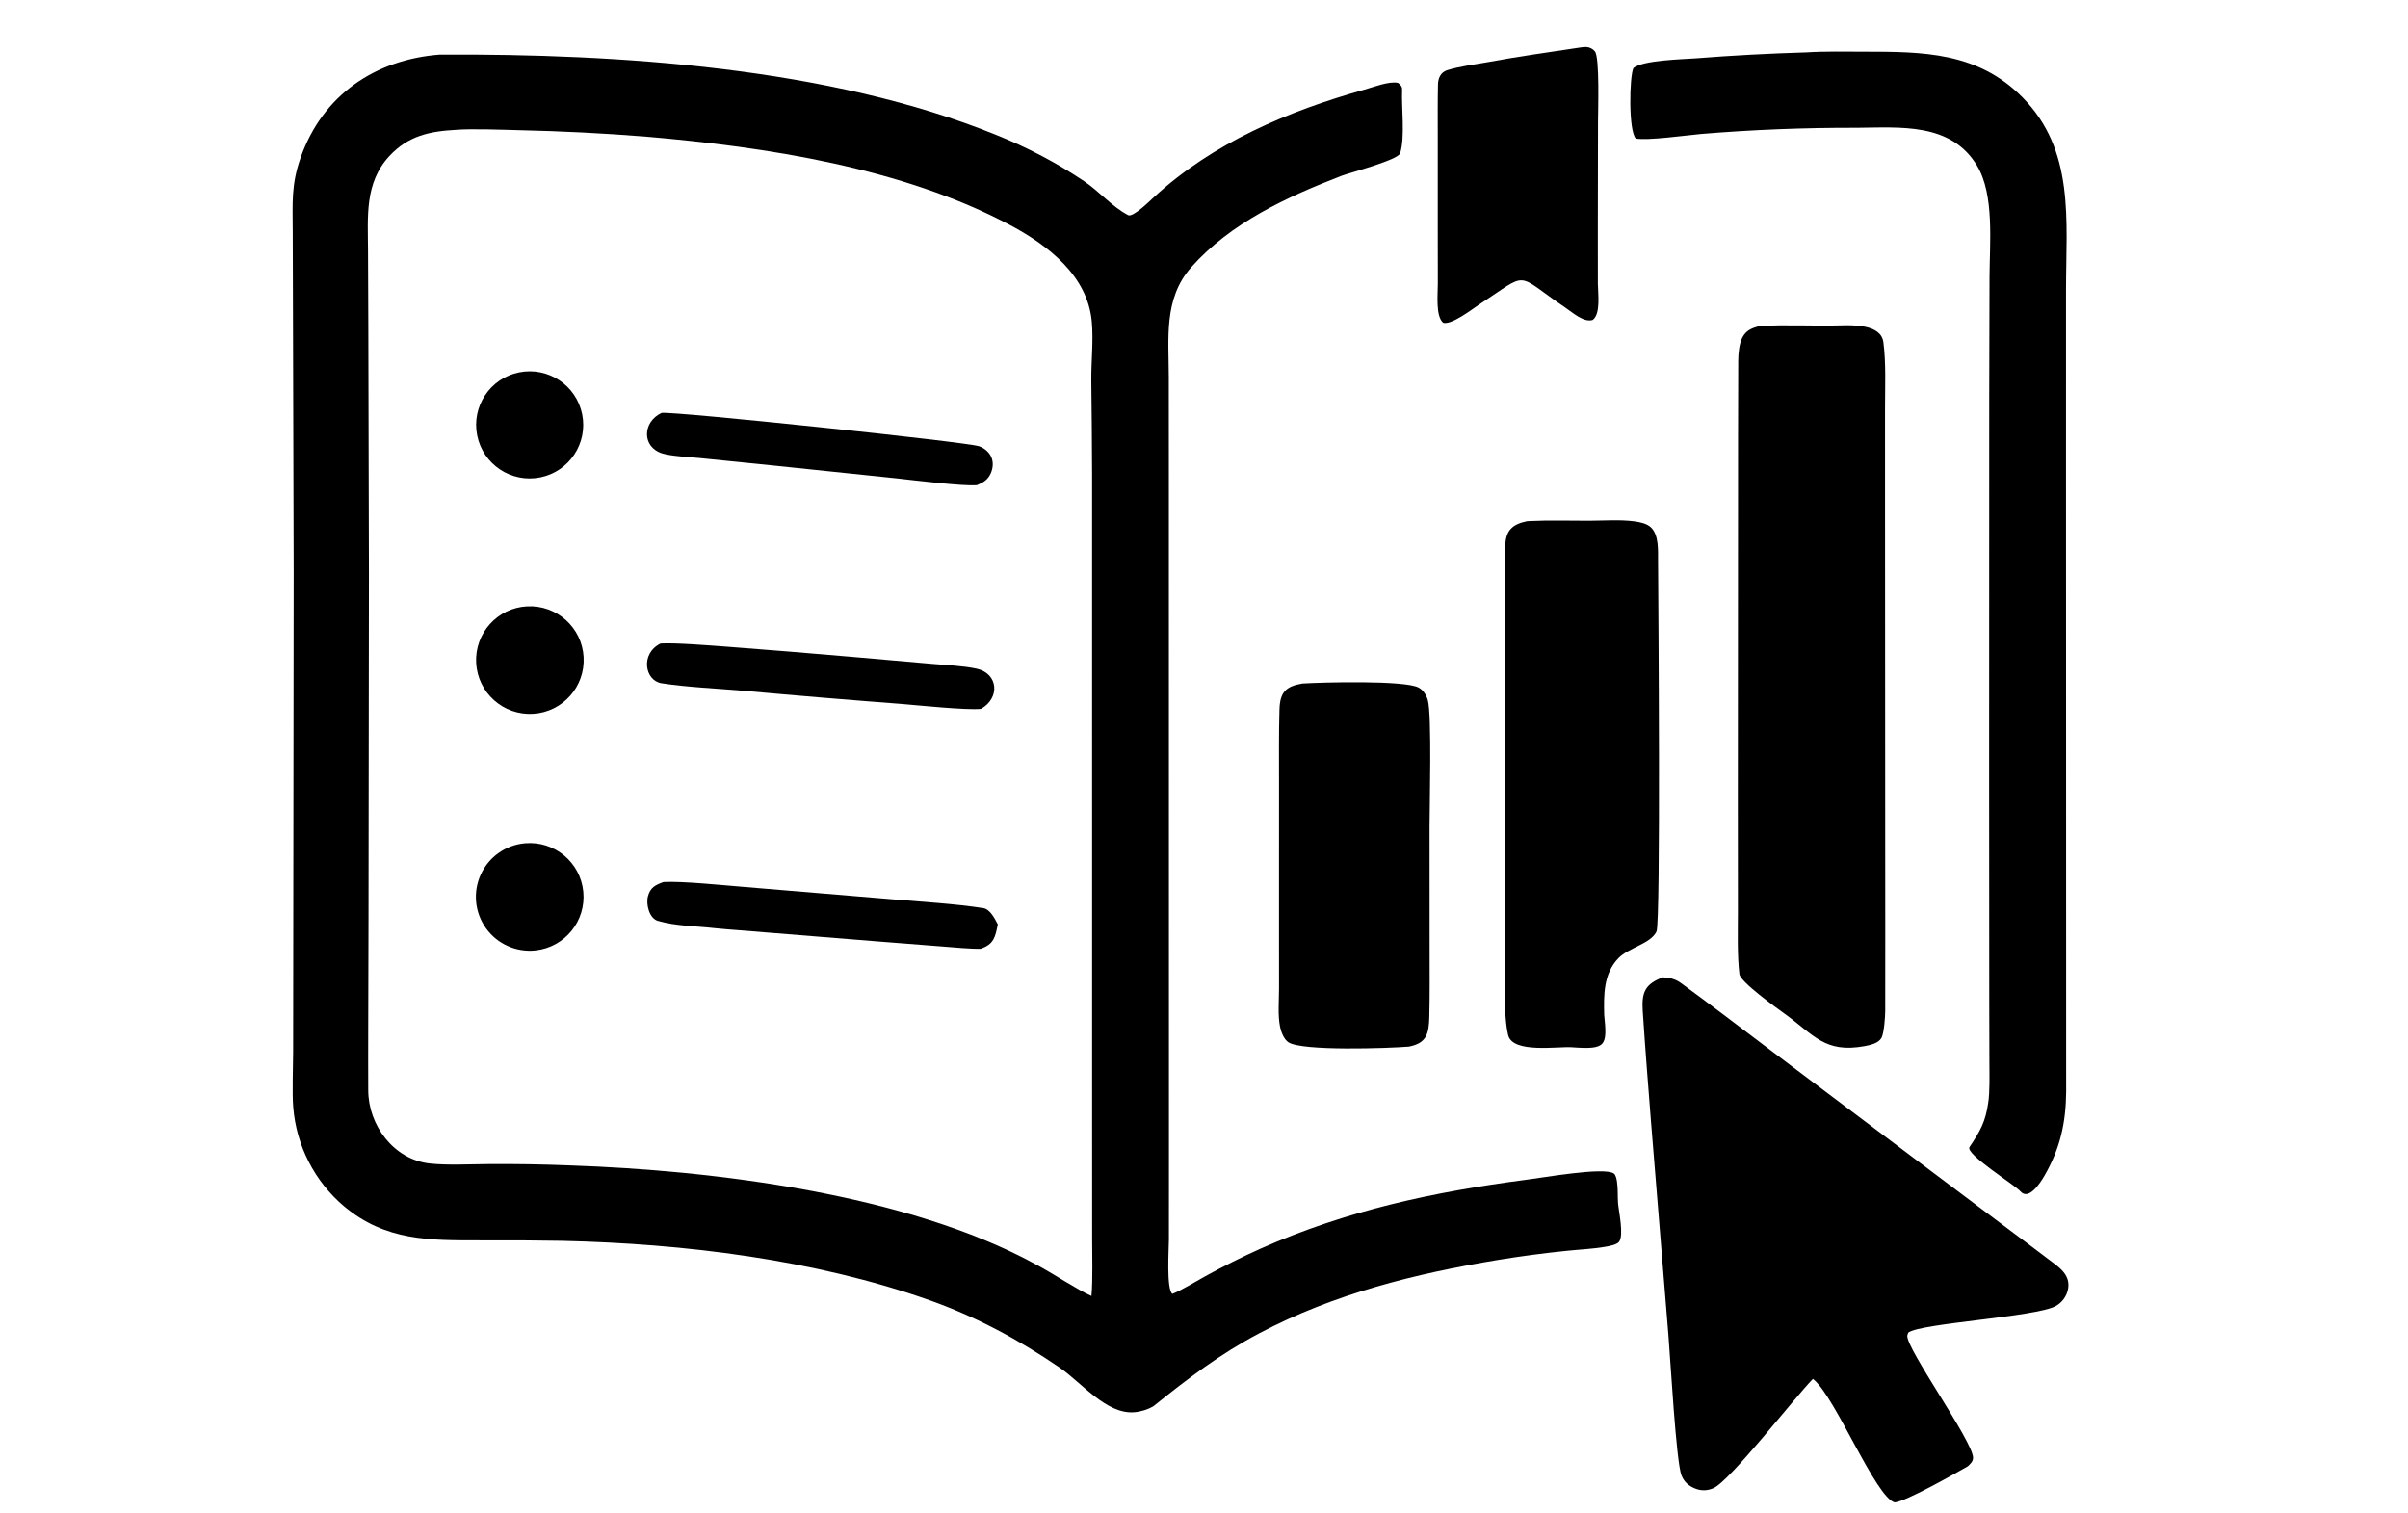
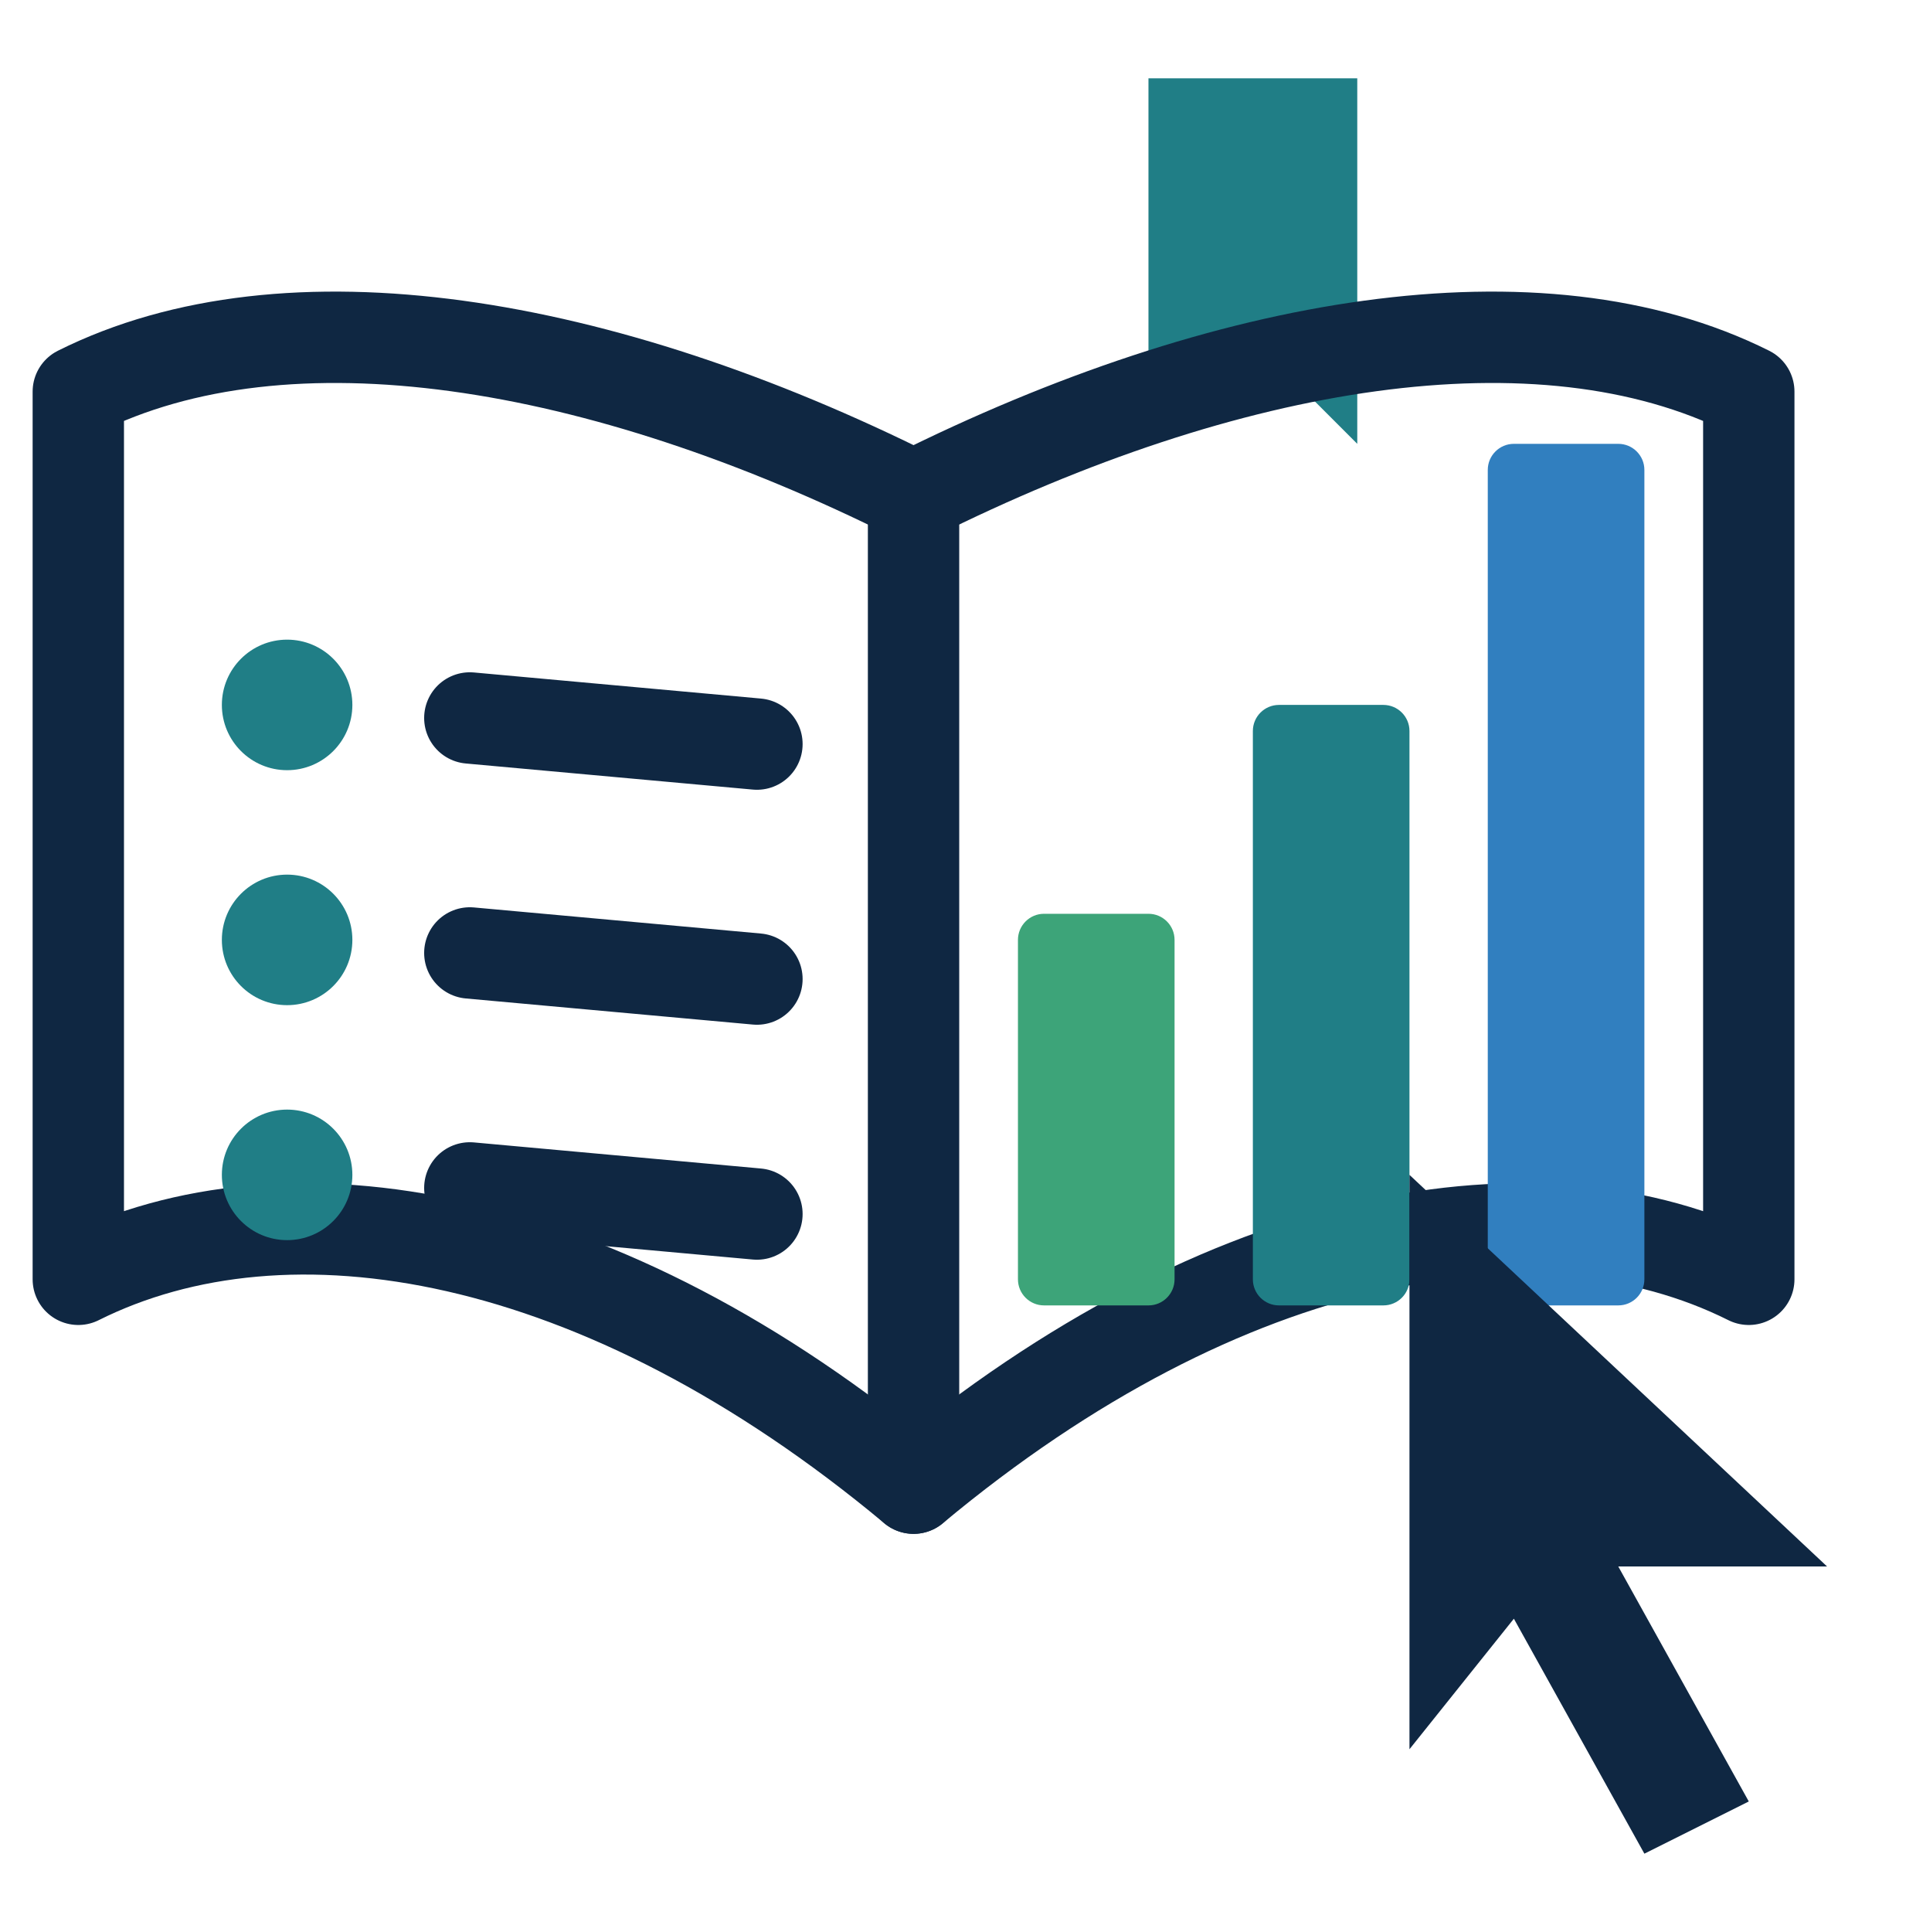
- <svg xmlns="http://www.w3.org/2000/svg" version="1.1" style="display: block;" viewBox="0 0 2048 1286" width="1476" height="927" preserveAspectRatio="none">
-   <path transform="translate(0,0)" fill="rgb(255,255,255)" d="M 0 0 L 2048 0 L 2048 1286 L 0 1286 L 0 0 z" />
-   <path transform="translate(0,0)" fill="rgb(0,0,0)" d="M 374.1 46.446 C 525.675 45.68 705.698 57.185 847.419 114.831 C 873.579 125.262 898.572 138.41 921.986 154.059 C 935.105 162.911 945.869 175.851 959.486 182.96 C 963.565 185.089 978.125 170.69 981.368 167.7 C 1031.37 121.604 1095.75 94.337 1160.55 76.197 C 1168.21 74.051 1181.61 68.776 1189.04 70.51 C 1190.39 71.617 1192.64 73.225 1192.51 76.144 C 1191.81 91.483 1195.17 116.281 1190.83 130.385 C 1189.08 136.085 1147.4 147.025 1141.09 149.473 C 1094.73 167.354 1046.66 189.46 1013.1 227.318 C 989.463 253.983 994.05 287.842 994.059 320.72 L 994.108 415.527 L 994.143 721.931 L 994.184 978.652 L 994.147 1054.19 C 994.111 1062.18 991.872 1096.17 997.081 1100.38 C 1004.63 1097.5 1017.55 1089.49 1025.31 1085.26 C 1040.6 1076.82 1056.24 1069.03 1072.18 1061.88 C 1145.42 1029.39 1219.12 1013.63 1298.04 1003.31 C 1311.09 1001.77 1363.91 992.241 1372.48 997.944 C 1374.3 999.159 1374.93 1002.94 1375.25 1005 C 1376.18 1010.97 1375.69 1017.22 1376.15 1023.26 C 1376.66 1029.83 1381.34 1050.8 1376.92 1056.16 C 1374.84 1058.67 1368.86 1059.68 1365.79 1060.23 C 1355.04 1062.17 1343.73 1062.58 1332.85 1063.72 C 1313.27 1065.71 1293.75 1068.29 1274.33 1071.46 C 1203.84 1083.13 1134.76 1100.22 1071.2 1133.79 C 1037.59 1151.54 1010.53 1172.15 981.23 1195.72 C 976.446 1198.72 970.051 1200.61 964.556 1201.03 C 940.902 1202.82 919.777 1175.74 901.178 1163.03 C 866.643 1139.42 829.741 1119.61 790.377 1105.7 C 692.354 1071.07 581.696 1057.7 478.288 1055.27 C 455.013 1054.86 431.734 1054.72 408.456 1054.85 C 365.103 1054.86 328.063 1055.43 292.724 1025.98 C 267.606 1004.77 252.005 974.409 249.394 941.642 C 248.394 929.599 249.298 907.223 249.321 894.376 L 249.43 797.242 L 249.78 487.318 L 249.176 263.666 L 248.975 196.843 C 248.93 172.768 247.507 157.305 255.648 134.145 C 274.396 80.803 318.972 50.678 374.1 46.446 z" />
-   <path transform="translate(0,0)" fill="rgb(255,255,255)" d="M 387.851 110.437 C 400.076 109.356 428.321 110.367 440.995 110.712 C 476.871 111.494 512.718 113.305 548.491 116.141 C 651.279 124.907 767.588 142.57 859.466 191.626 C 891.398 208.676 924.949 234.495 928.543 273.332 C 930.083 289.974 927.976 307.303 928.153 324.095 C 928.43 350.376 928.799 376.673 928.815 402.986 L 928.833 685.034 L 928.843 965.404 L 928.872 1052.67 C 928.879 1066.46 929.519 1089.29 928.276 1102.16 C 916.623 1097.14 894.496 1082.3 880.5 1075.04 C 771.214 1015.51 607.685 995.324 484.491 991.091 C 461.395 990.167 438.28 989.793 415.166 989.971 C 399.568 990.063 380.596 991.13 365.505 989.479 C 334.899 986.132 313.291 956.998 313.183 927.263 C 313.12 909.597 313.086 892.758 313.162 875.463 L 313.415 782.559 L 313.778 488.494 L 313.26 277.336 L 312.997 212.931 C 312.886 184.492 309.968 155.469 331.187 132.692 C 347.234 115.467 365.361 111.639 387.851 110.437 z" />
-   <path transform="translate(0,0)" fill="rgb(0,0,0)" d="M 564.271 750.098 C 580.051 749.222 614.888 752.82 632.125 754.202 L 758.32 764.736 C 782.222 766.813 812.516 768.543 836.379 772.316 C 841.985 773.203 846.104 781.263 848.623 786.131 C 846.467 796.793 845.38 803.078 834.008 806.841 C 826.365 807.153 810.541 805.626 802.477 805.013 L 744.995 800.508 L 628.729 791.131 C 621.857 790.556 614.721 790.118 607.92 789.365 C 592.099 787.513 574.797 787.65 559.494 783.136 C 552.196 780.983 549.315 769.123 551.017 762.488 C 553.068 754.495 557.522 752.635 564.271 750.098 z" />
-   <path transform="translate(0,0)" fill="rgb(0,0,0)" d="M 561.8 547.252 C 573.85 546.434 605.082 548.994 618.439 549.967 C 654.249 552.698 690.045 555.619 725.825 558.73 L 792.87 564.595 C 804.85 565.661 819.018 566.195 830.607 568.696 C 848.945 572.654 850.901 593.58 834.305 602.857 C 822.163 604.106 781.072 599.841 767.081 598.689 C 722.188 595.283 677.321 591.542 632.484 587.468 C 611.377 585.636 583.477 584.379 562.648 581.08 C 548.264 578.803 544.463 555.777 561.8 547.252 z" />
-   <path transform="translate(0,0)" fill="rgb(0,0,0)" d="M 562.713 351.146 C 573.65 349.713 821.964 375.796 832.687 379.49 C 837.086 381.005 841.221 384.386 843.095 388.686 C 845.012 393.083 844.57 398.089 842.674 402.403 C 840.199 408.034 836.359 410.332 830.912 412.574 C 820.269 413.736 775.768 408.264 763.188 406.877 L 658.065 395.926 L 595.78 389.602 C 587.288 388.739 571.015 387.993 563.374 385.639 C 545.591 380.161 546.408 358.727 562.713 351.146 z" />
-   <path transform="translate(0,0)" fill="rgb(0,0,0)" d="M 446.522 717.129 C 471.525 714.93 493.636 733.271 496.096 758.249 C 498.557 783.228 480.449 805.53 455.498 808.252 C 439.123 810.039 423.051 802.892 413.41 789.536 C 403.769 776.181 402.044 758.676 408.895 743.697 C 415.745 728.717 430.114 718.571 446.522 717.129 z" />
-   <path transform="translate(0,0)" fill="rgb(0,0,0)" d="M 448.289 515.654 C 473.446 514.34 494.934 533.603 496.367 558.753 C 497.801 583.903 478.64 605.482 453.497 607.034 C 428.185 608.597 406.429 589.279 404.987 563.96 C 403.544 538.642 422.964 516.977 448.289 515.654 z" />
-   <path transform="translate(0,0)" fill="rgb(0,0,0)" d="M 441.497 316.684 C 466.159 311.713 490.182 327.68 495.146 352.344 C 500.111 377.008 484.138 401.025 459.472 405.983 C 434.816 410.939 410.81 394.974 405.847 370.319 C 400.884 345.665 416.844 321.654 441.497 316.684 z" />
-   <path transform="translate(0,0)" fill="rgb(0,0,0)" d="M 1414.3 831.159 C 1415.8 831.275 1417.29 831.437 1418.78 831.644 C 1423.01 832.251 1426.39 833.648 1429.83 836.16 C 1454.23 853.961 1478.36 872.423 1502.46 890.616 L 1632.7 988.672 L 1713.35 1049.23 C 1722.63 1056.2 1732 1063.1 1741.2 1070.17 C 1749.99 1076.93 1761.24 1083.3 1758.9 1096.2 C 1757.71 1102.42 1753.8 1107.78 1748.24 1110.81 C 1730.91 1120.07 1633.88 1125.27 1623.04 1133.28 C 1622.79 1134.01 1622.22 1135.14 1622.15 1135.87 C 1621.21 1147.14 1678.11 1225.88 1678.09 1239.75 C 1678.09 1243.02 1675.76 1244.89 1673.6 1246.99 C 1662.47 1253.37 1621.32 1276.76 1611.41 1277.73 C 1595.39 1273.39 1561.4 1189.33 1542.84 1173.46 L 1541.89 1172.66 C 1525.91 1188.97 1471.25 1259.73 1457.08 1265.68 C 1451.9 1267.86 1446.72 1267.97 1441.49 1265.81 C 1436.02 1263.55 1432.3 1260.21 1430.08 1254.65 C 1425.61 1243.44 1420.69 1156.37 1419.03 1136.15 L 1404.09 952.805 C 1401.64 921.748 1399.16 890.685 1397.13 859.599 C 1396.1 843.765 1399.29 836.78 1414.3 831.159 z" />
-   <path transform="translate(0,0)" fill="rgb(0,0,0)" d="M 1536.37 44.556 C 1551.69 43.566 1569.68 43.921 1585.19 43.962 C 1635.66 43.957 1681.67 44.273 1719.68 82.338 C 1764.89 127.621 1757.18 187.321 1757.16 245.809 L 1757.14 400.431 L 1757.27 928.592 C 1757.03 955.062 1752.09 976.811 1738.9 999.745 C 1734.8 1006.87 1725.14 1021.15 1718.34 1013.13 C 1713.89 1007.88 1671.11 981.364 1675.08 975.485 C 1684.39 961.724 1688.72 953.63 1690.95 937.988 C 1692.42 929.188 1692.01 913.554 1691.99 904.179 L 1691.86 850.746 L 1691.75 663.027 L 1691.83 340.032 L 1692.09 235.547 C 1692.17 206.982 1696.4 165.676 1681.5 140.946 C 1659.21 103.944 1615.98 108.432 1578.82 108.673 C 1534.75 108.55 1490.69 110.309 1446.78 113.946 C 1435.05 115.007 1400.01 119.855 1391.24 117.766 C 1384.96 111.302 1385.77 65.38 1389.2 57.897 C 1396.92 51.196 1431.01 50.446 1442.07 49.631 C 1473.46 47.166 1504.9 45.474 1536.37 44.556 z" />
-   <path transform="translate(0,0)" fill="rgb(0,0,0)" d="M 1496.12 277.332 C 1518.33 275.853 1541.83 277.343 1564.14 276.737 C 1575.57 276.426 1599.8 275.51 1601.82 291.054 C 1604.17 309.051 1603.2 329.361 1603.21 347.783 L 1603.24 458.025 L 1603.37 723.16 C 1603.4 768.751 1603.48 814.466 1603.38 860.07 C 1603.37 864.572 1602.37 878.686 1600.2 882.647 C 1597.66 887.255 1590.75 888.756 1585.85 889.682 C 1551.77 895.913 1542.73 880.002 1517.26 861.733 C 1511.02 857.26 1480.15 835.111 1479.36 828.417 C 1477.44 812.21 1478.09 792.009 1478.09 775.452 L 1478.03 678.369 L 1478.18 432.802 C 1478.21 390.851 1478.16 348.778 1478.36 306.824 C 1478.39 301.012 1479.11 292.315 1481.84 287.105 C 1485.12 280.836 1489.84 279.126 1496.12 277.332 z" />
-   <path transform="translate(0,0)" fill="rgb(0,0,0)" d="M 1298.69 443.277 C 1299.64 443.213 1300.59 443.158 1301.54 443.111 C 1318.06 442.305 1334.89 442.891 1351.44 442.854 C 1364.03 442.826 1377.66 441.732 1390.1 443.392 C 1394.77 444.015 1400.86 445.254 1404.31 448.693 C 1410.96 455.325 1410.11 468.302 1410.16 476.929 C 1410.37 509.418 1412.53 784.284 1408.84 792.216 C 1404.07 802.46 1385.08 805.939 1376.46 814.887 C 1363.71 828.114 1363.95 846.131 1364.38 863.247 C 1367.09 889.637 1366 892.751 1337.14 890.665 C 1325.51 889.687 1286.52 896.252 1282.68 880.279 C 1278.53 862.976 1279.98 830.164 1279.98 812.199 L 1280.02 711.748 L 1280.07 547.252 C 1280.08 519.835 1279.98 492.398 1280.24 464.986 C 1280.37 451.5 1285.8 445.905 1298.69 443.277 z" />
-   <path transform="translate(0,0)" fill="rgb(0,0,0)" d="M 1107.72 581.301 C 1125.22 580.213 1194.85 578.432 1206.56 584.759 C 1210.5 586.887 1213.09 591.108 1214.33 595.32 C 1217.9 607.507 1215.83 686.213 1215.84 703.161 L 1215.9 807.834 C 1215.9 826.814 1216.11 845.843 1215.63 864.812 C 1215.28 878.892 1213.54 887.144 1198.25 890.091 C 1181.01 891.518 1107.21 894.084 1095.76 886.389 C 1091.92 883.811 1089.53 877.532 1088.66 873.096 C 1086.66 862.905 1087.82 850.923 1087.82 840.496 L 1087.8 779.191 L 1087.82 665.215 C 1087.83 644.653 1087.58 624.065 1088.19 603.516 C 1088.62 588.639 1093.54 583.68 1107.72 581.301 z" />
-   <path transform="translate(0,0)" fill="rgb(0,0,0)" d="M 1344.59 40.319 C 1345.69 40.053 1348.4 39.934 1349.5 40.023 C 1352.22 40.268 1354.73 41.602 1356.45 43.722 C 1360.61 48.766 1359.12 93.892 1359.1 103.638 L 1358.95 195.279 L 1358.98 241.174 C 1359.05 249.604 1361.56 266.898 1354.59 272.069 C 1347.09 274.461 1337.72 265.964 1331.71 261.9 C 1287.14 231.806 1301.89 230.37 1257.82 259.116 C 1251.84 263.133 1234.61 276.414 1227.5 274.518 C 1220.82 269.116 1222.88 249.998 1222.87 241.309 L 1222.82 191.939 L 1222.82 114.093 C 1222.81 99.97 1222.69 85.835 1223 71.716 C 1223.12 66.421 1225.34 61.464 1230.77 59.724 C 1242.02 56.221 1254.03 54.947 1265.63 52.797 C 1291.86 47.934 1318.23 44.342 1344.59 40.319 z" />
+ <svg xmlns="http://www.w3.org/2000/svg" viewBox="15 15 73 74" width="100%" height="100%">
+   <defs>
+     <style>
+       .dark-blue-stroke { fill: none; stroke: #0f2742; stroke-width: 3.5; stroke-linecap: round; stroke-linejoin: round; }
+       .dark-blue-fill { fill: #0f2742; }
+       .teal-fill { fill: #207e86; }
+       .green-fill { fill: #3da479; }
+       .light-blue-fill { fill: #317fbf; }
+     </style>
+   </defs>
+   <path d="M 59 18 L 59 32 L 63 28 L 67 32 L 67 18 Z" class="teal-fill" />
+   <path d="M 18 30 C 26 26, 38 28, 50 34 C 62 28, 74 26, 82 30 L 82 64 C 74 60, 62 62, 50 72 C 38 62, 26 60, 18 64 Z" class="dark-blue-stroke" />
+   <line x1="50" y1="34" x2="50" y2="72" class="dark-blue-stroke" />
+   <circle cx="26" cy="42" r="2.5" class="teal-fill" />
+   <circle cx="26" cy="51" r="2.5" class="teal-fill" />
+   <circle cx="26" cy="60" r="2.5" class="teal-fill" />
+   <line x1="33" y1="42.5" x2="44" y2="43.5" class="dark-blue-stroke" stroke-width="2.5" />
+   <line x1="33" y1="51.5" x2="44" y2="52.5" class="dark-blue-stroke" stroke-width="2.5" />
+   <line x1="33" y1="60.5" x2="44" y2="61.5" class="dark-blue-stroke" stroke-width="2.5" />
+   <rect x="54" y="50" width="6" height="15" rx="1" class="green-fill" />
+   <rect x="63" y="42" width="6" height="23" rx="1" class="teal-fill" />
+   <rect x="72" y="32" width="6" height="33" rx="1" class="light-blue-fill" />
+   <path d="M 69 60 L 69 82 L 73 77 L 78 86 L 82 84 L 77 75 L 85 75 Z" class="dark-blue-fill" />
</svg>
